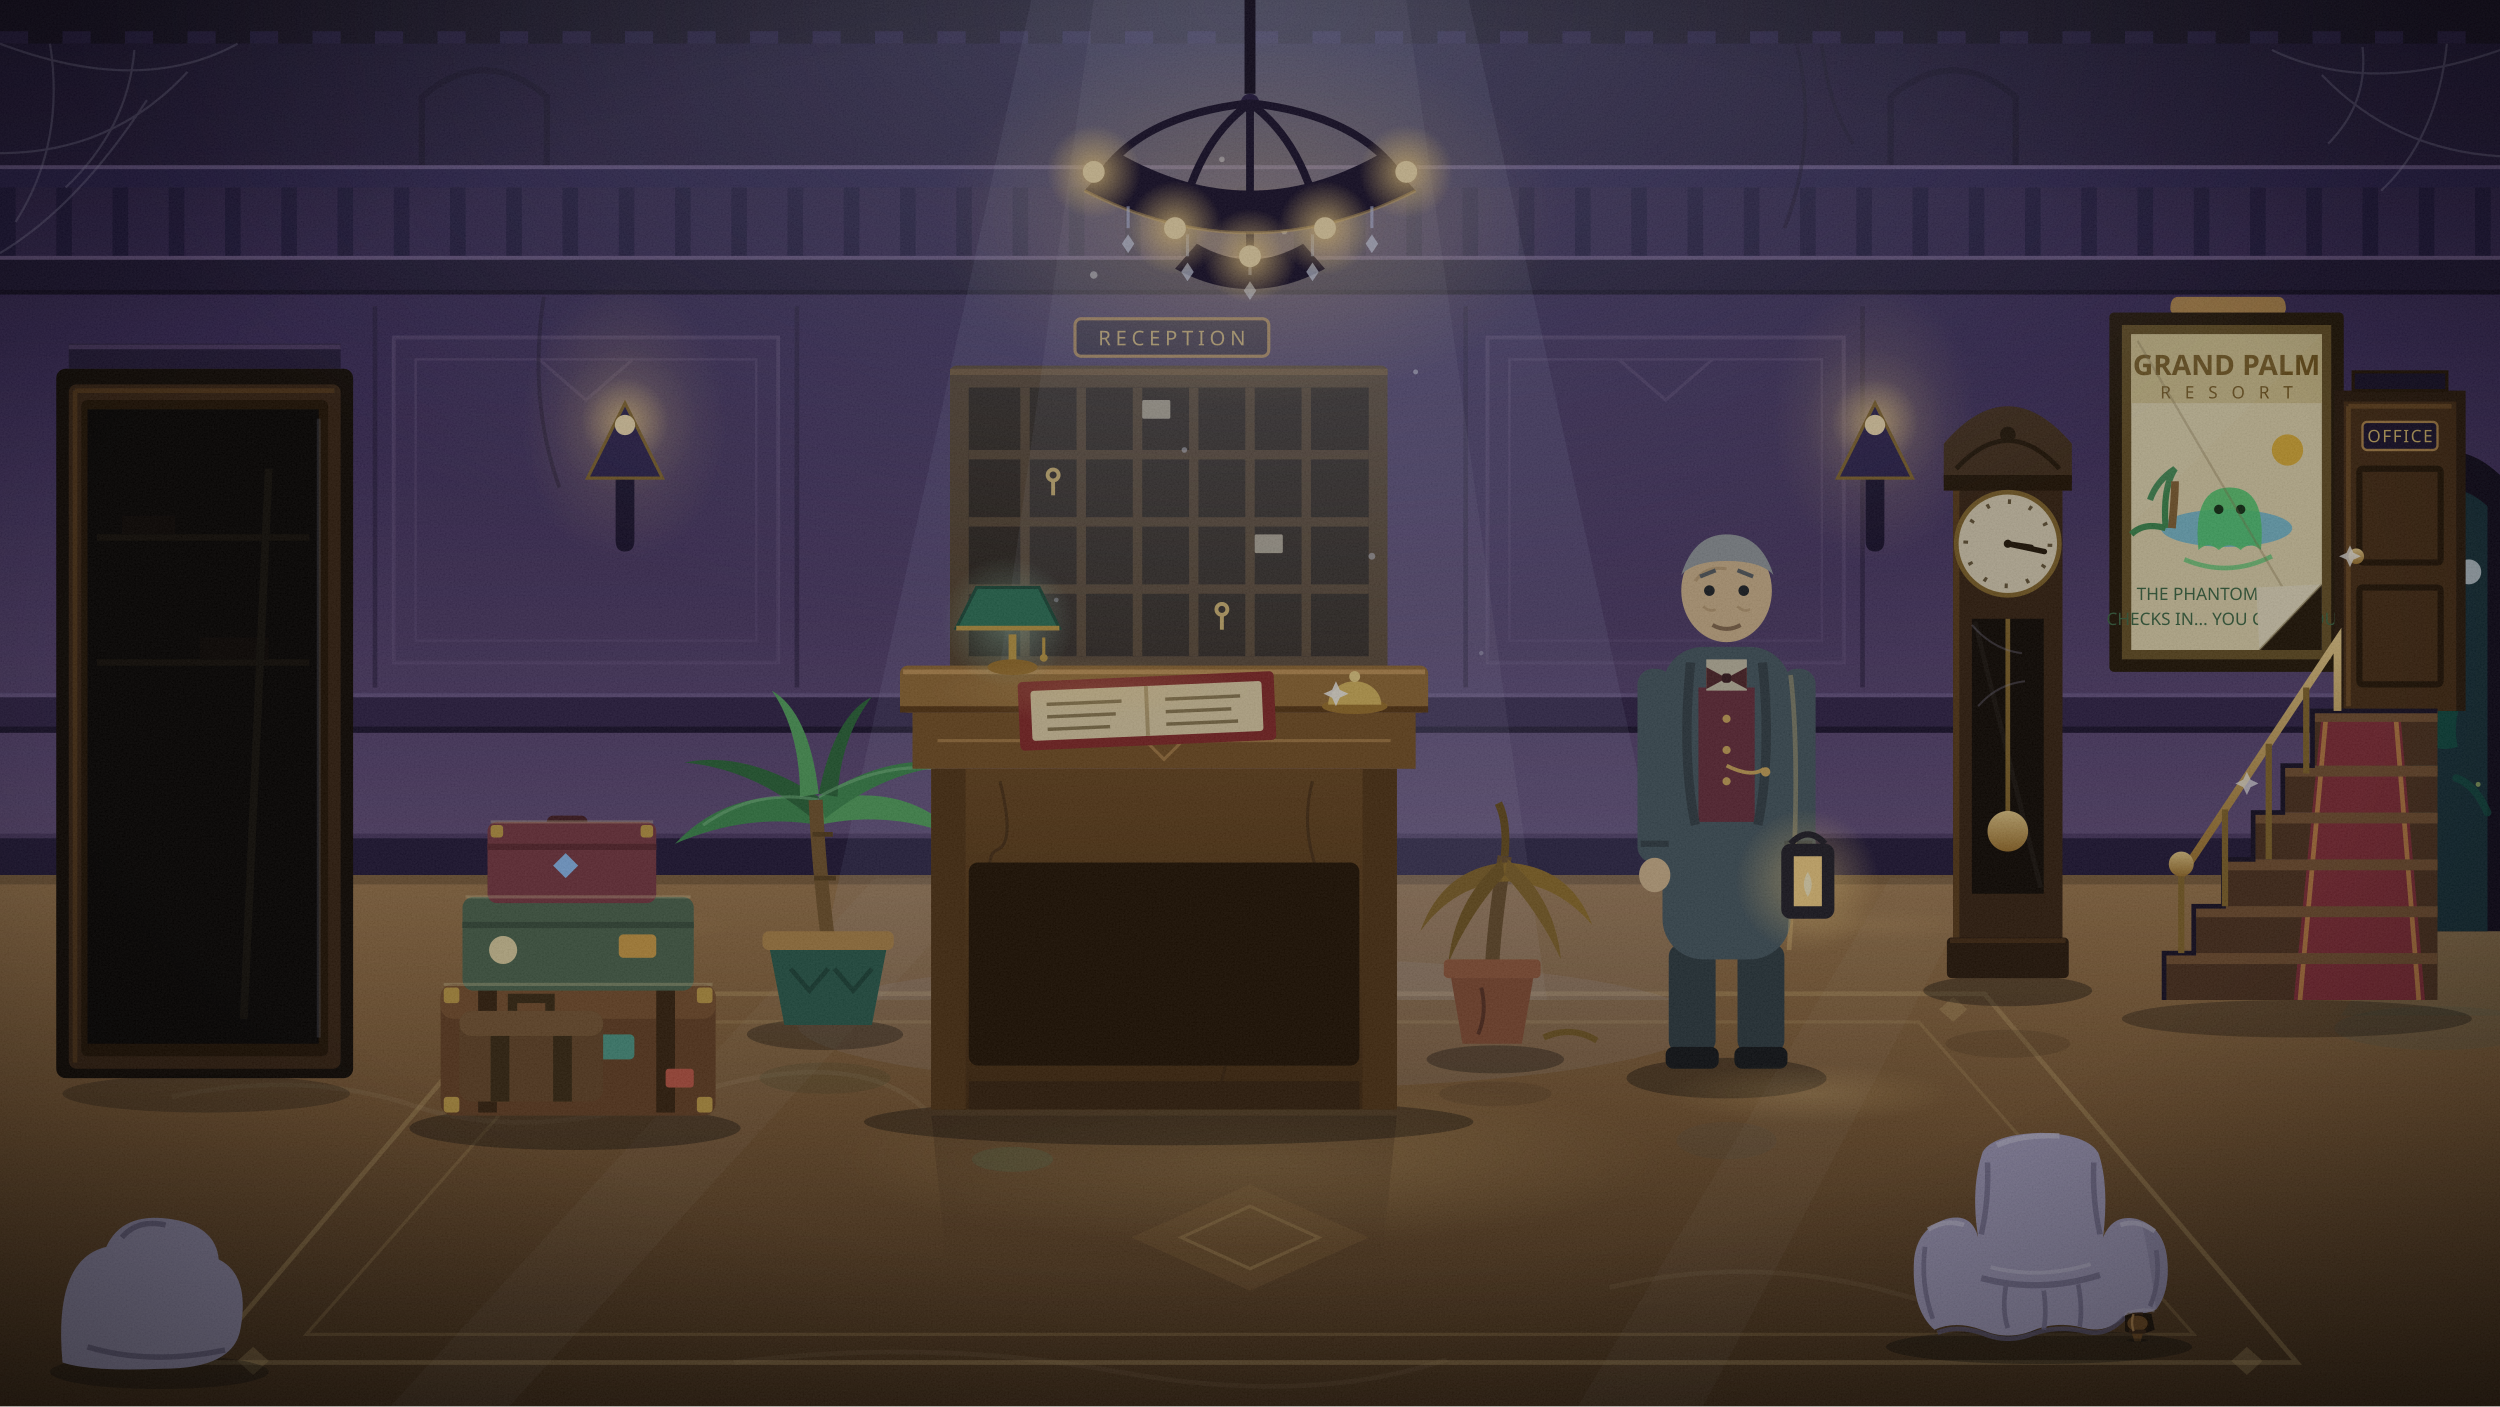
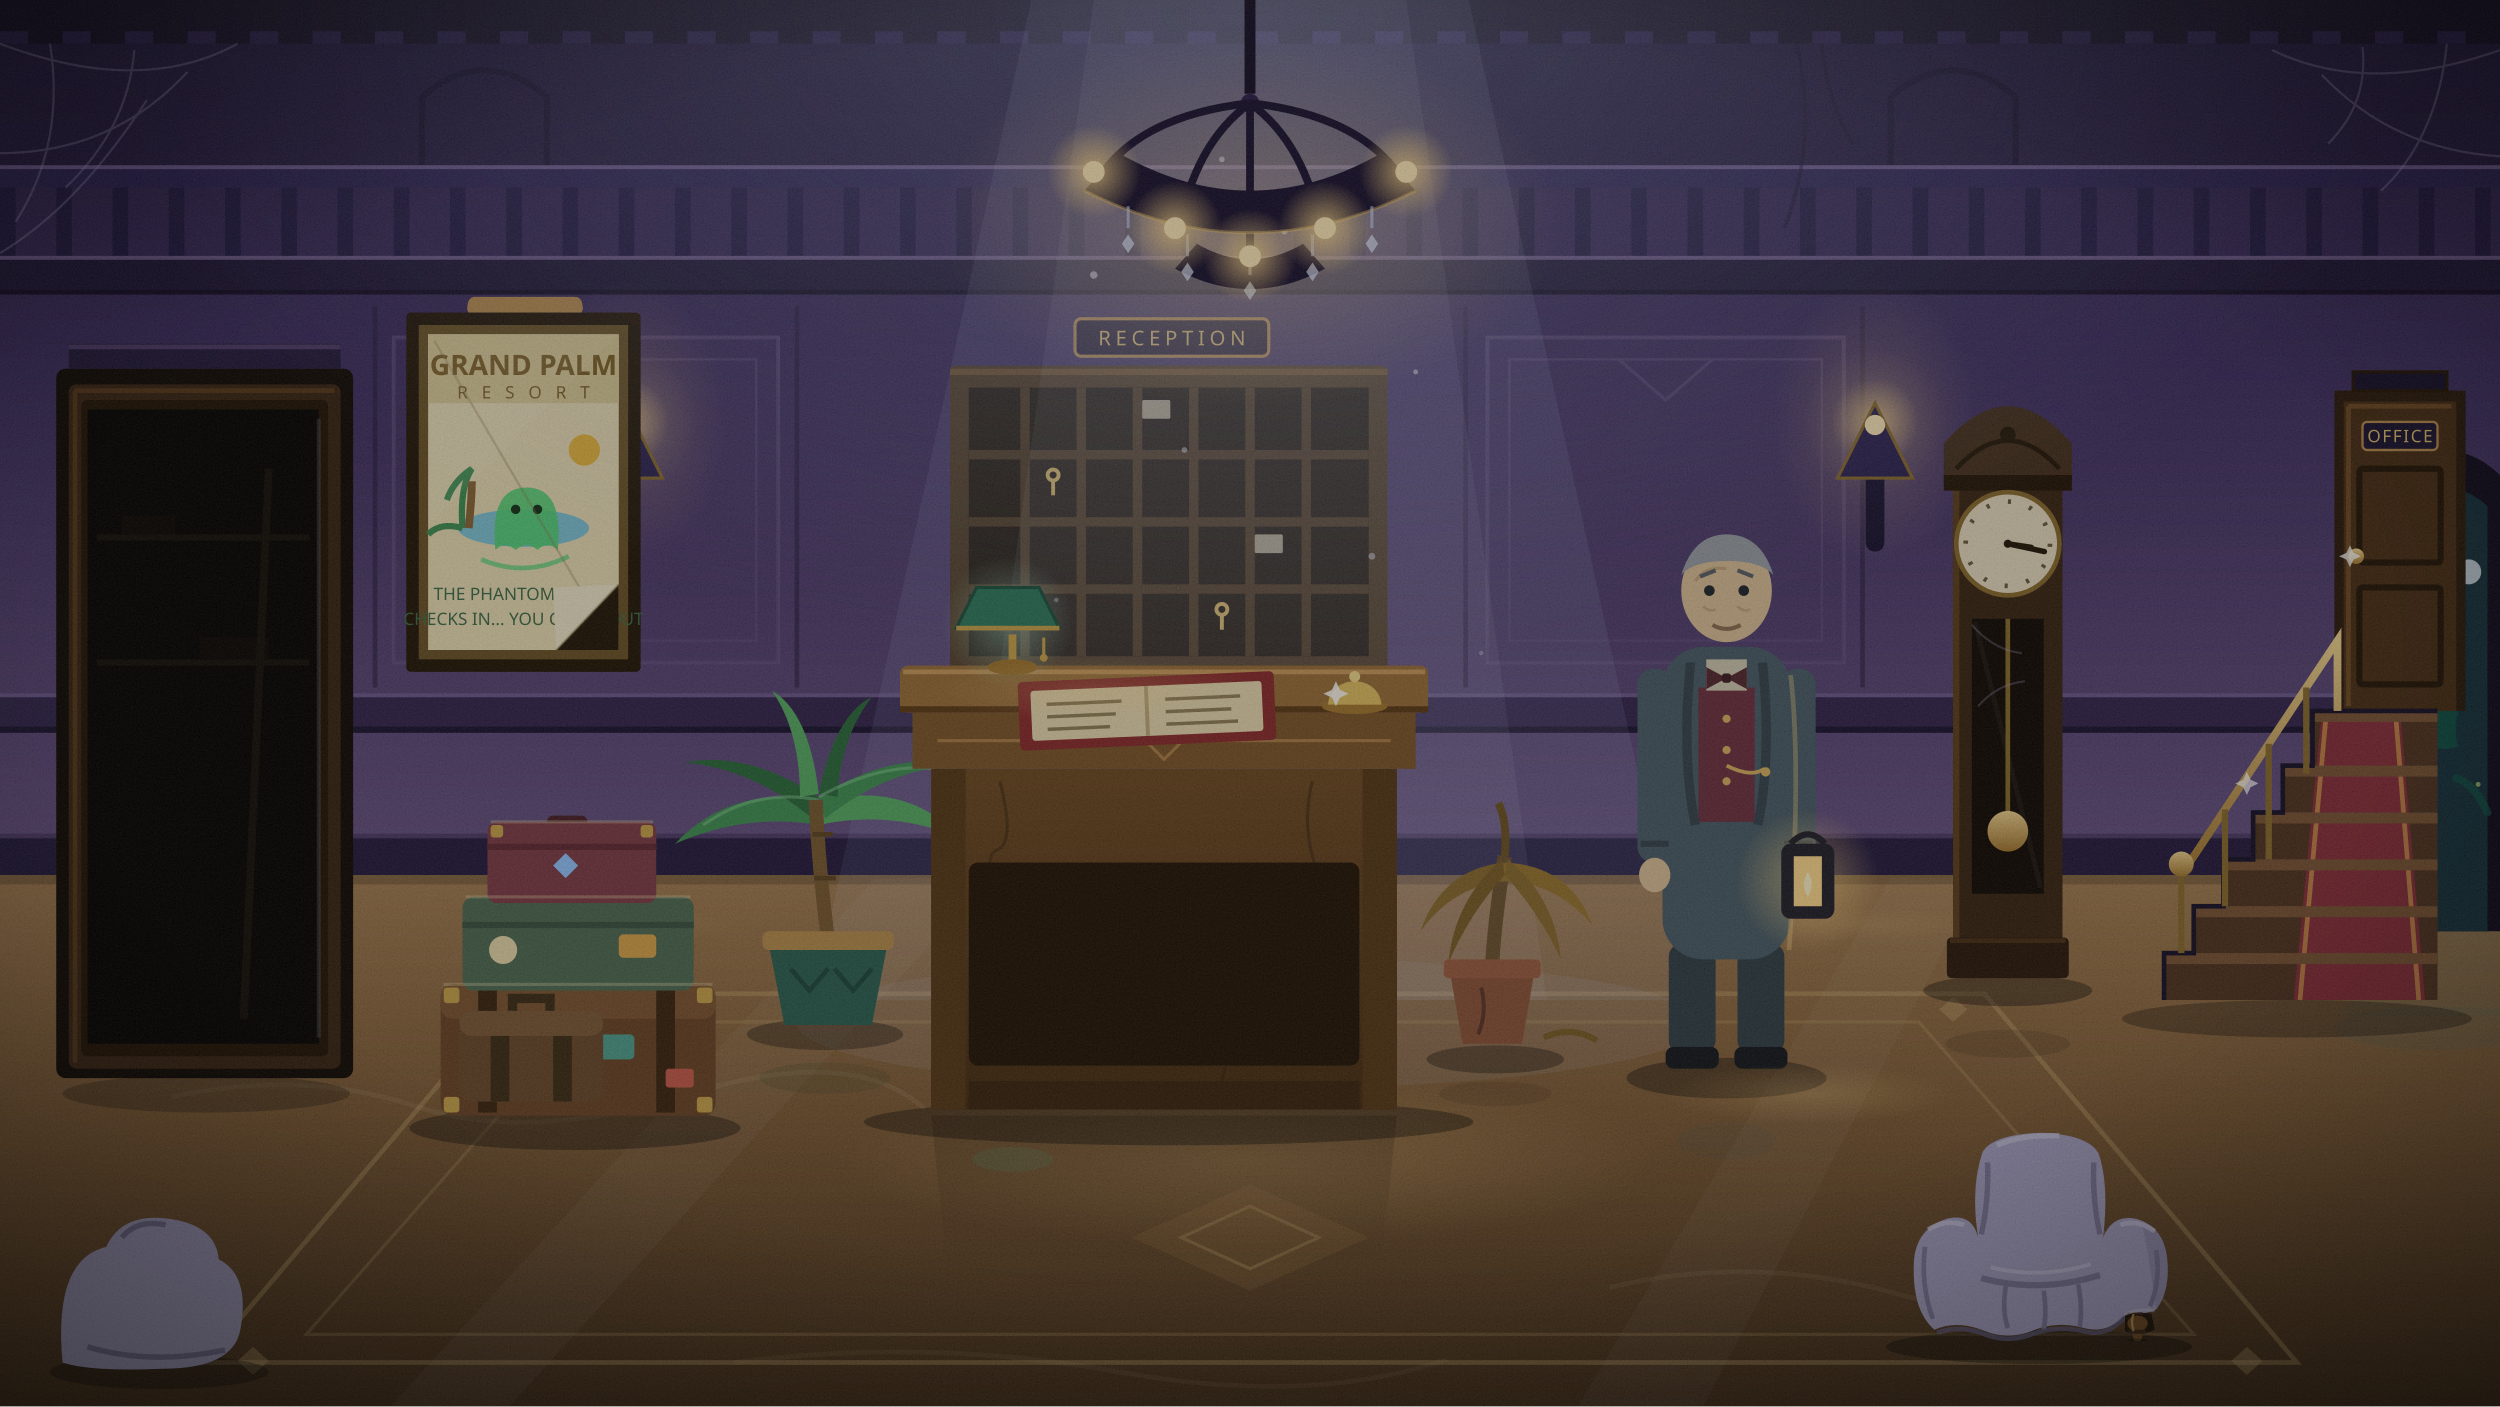
<svg xmlns="http://www.w3.org/2000/svg" width="1600" height="900" viewBox="0 0 1600 900">
  <defs>
    <linearGradient id="lobby-wall" x1="0" y1="0" x2="0" y2="1">
      <stop offset="0%" stop-color="#261b40" />
      <stop offset="40%" stop-color="#3c2c5e" />
      <stop offset="80%" stop-color="#594575" />
      <stop offset="100%" stop-color="#675281" />
    </linearGradient>
    <linearGradient id="lobby-floor" x1="0" y1="0" x2="0" y2="1">
      <stop offset="0%" stop-color="#a37c50" />
      <stop offset="45%" stop-color="#7c5934" />
      <stop offset="100%" stop-color="#3e2a16" />
    </linearGradient>
    <linearGradient id="lobby-wood" x1="0" y1="0" x2="0" y2="1">
      <stop offset="0%" stop-color="#6e4a22" />
      <stop offset="100%" stop-color="#472c11" />
    </linearGradient>
    <linearGradient id="lobby-refl" x1="0" y1="0" x2="0" y2="1">
      <stop offset="0%" stop-color="#3a2413" stop-opacity="0.30" />
      <stop offset="100%" stop-color="#3a2413" stop-opacity="0" />
    </linearGradient>
    <linearGradient id="lobby-brass" x1="0" y1="0" x2="0" y2="1">
      <stop offset="0%" stop-color="#eed08c" />
      <stop offset="100%" stop-color="#a3762e" />
    </linearGradient>
    <radialGradient id="lobby-beam" cx="50%" cy="0%" r="85%">
      <stop offset="0%" stop-color="#cdd7ff" stop-opacity="0.30" />
      <stop offset="55%" stop-color="#cdd7ff" stop-opacity="0" />
    </radialGradient>
    <radialGradient id="lobby-lamp" cx="50%" cy="50%" r="50%">
      <stop offset="0%" stop-color="#ffd98a" stop-opacity="0.85" />
      <stop offset="100%" stop-color="#ffd98a" stop-opacity="0" />
    </radialGradient>
    <radialGradient id="lobby-green" cx="50%" cy="50%" r="50%">
      <stop offset="0%" stop-color="#b8ecd2" stop-opacity="0.55" />
      <stop offset="100%" stop-color="#b8ecd2" stop-opacity="0" />
    </radialGradient>
    <radialGradient id="lobby-vign" cx="50%" cy="46%" r="75%">
      <stop offset="60%" stop-color="#000" stop-opacity="0" />
      <stop offset="100%" stop-color="#000" stop-opacity="0.40" />
    </radialGradient>
    <filter id="lobby-grain">
      <feTurbulence type="fractalNoise" baseFrequency="0.9" numOctaves="2" stitchTiles="stitch" />
      <feColorMatrix type="saturate" values="0" />
      <feComponentTransfer>
        <feFuncA type="linear" slope="0.05" />
      </feComponentTransfer>
      <feComposite operator="over" in2="SourceGraphic" />
    </filter>
  </defs>
  <rect width="1600" height="560" fill="url(#lobby-wall)" />
  <rect y="560" width="1600" height="340" fill="url(#lobby-floor)" />
  <rect y="554" width="1600" height="12" fill="#000" opacity="0.20" />
  <g fill="none">
    <path d="M110 702 q84 -18 156 6 t176 -8 t150 10" stroke="#ead9b8" stroke-width="3" opacity="0.09" />
    <path d="M1030 824 q92 -22 184 4 t164 -12" stroke="#ead9b8" stroke-width="3" opacity="0.08" />
    <path d="M470 872 q124 -16 246 6 t210 -8" stroke="#ead9b8" stroke-width="3" opacity="0.07" />
  </g>
  <path d="M250 900 L560 562 L634 562 L326 900 Z" fill="#fff" opacity="0.045" />
  <path d="M1010 900 L1210 562 L1268 562 L1090 900 Z" fill="#fff" opacity="0.04" />
  <g fill="none" stroke="#d8b878">
    <path d="M330 636 H1270 L1470 872 H130 Z" stroke-width="3" opacity="0.33" />
    <path d="M372 654 H1228 L1404 854 H196 Z" stroke-width="2" opacity="0.22" />
  </g>
  <g fill="#d8b878" opacity="0.30">
    <path d="M350 638 l9 8 -9 8 -9 -8 z" />
    <path d="M1250 638 l9 8 -9 8 -9 -8 z" />
    <path d="M1438 862 l10 9 -10 9 -10 -9 z" />
    <path d="M162 862 l10 9 -10 9 -10 -9 z" />
  </g>
  <path d="M800 758 L876 792 L800 826 L724 792 Z" fill="#b98c4e" opacity="0.16" />
  <path d="M800 772 L844 792 L800 812 L756 792 Z" fill="none" stroke="#d8b878" stroke-width="2" opacity="0.28" />
  <rect width="1600" height="28" fill="#171026" />
  <path d="M0 24 H1600" stroke="#2a1f4a" stroke-width="8" stroke-dasharray="18 22" />
  <rect y="28" width="1600" height="78" fill="#1d1434" opacity="0.55" />
  <path d="M270 106 v-44 q40 -34 80 0 v44 M1210 106 v-44 q40 -34 80 0 v44" stroke="#140d26" stroke-width="4" fill="none" opacity="0.55" />
  <rect y="106" width="1600" height="14" fill="#2c2152" />
  <path d="M0 107 H1600" stroke="#7a659a" stroke-width="2.5" opacity="0.8" />
  <path d="M0 142 H1600" stroke="#221942" stroke-width="44" stroke-dasharray="10 26" />
  <rect y="164" width="1600" height="24" fill="#1f1636" />
  <path d="M0 165 H1600" stroke="#6b5787" stroke-width="2.5" />
  <path d="M0 187 H1600" stroke="#140d26" stroke-width="3" />
  <g fill="none" stroke="#6b5787" opacity="0.55">
    <rect x="252" y="216" width="246" height="208" stroke-width="2.5" />
    <rect x="266" y="230" width="218" height="180" stroke-width="1.5" />
    <rect x="952" y="216" width="228" height="208" stroke-width="2.5" />
    <rect x="966" y="230" width="200" height="180" stroke-width="1.5" />
    <path d="M345 230 l30 26 30 -26 M1036 230 l30 26 30 -26" stroke-width="2" />
  </g>
  <rect x="252" y="216" width="246" height="208" fill="#4a3866" opacity="0.22" />
  <rect x="952" y="216" width="228" height="208" fill="#4a3866" opacity="0.22" />
  <g stroke="#221838" stroke-width="3" opacity="0.5">
    <path d="M240 196 V440 M510 196 V440 M938 196 V440 M1192 196 V440" />
  </g>
  <rect y="444" width="1600" height="24" fill="#33254e" />
  <path d="M0 445 H1600" stroke="#7a659a" stroke-width="2.5" opacity="0.8" />
  <path d="M0 467 H1600" stroke="#1c1330" stroke-width="4" />
  <rect y="534" width="1600" height="26" fill="#241a3e" />
  <path d="M0 535 H1600" stroke="#4e3b68" stroke-width="3" />
  <path d="M1150 28 q14 62 -8 118 M1166 28 q4 40 20 64" stroke="#171026" stroke-width="2.5" fill="none" opacity="0.45" />
  <path d="M348 190 q-10 66 10 122" stroke="#171026" stroke-width="2.5" fill="none" opacity="0.4" />
  <rect x="608" y="234" width="280" height="196" rx="4" fill="#4a3419" />
  <path d="M608 238 H888" stroke="#6e4e26" stroke-width="4" />
  <rect x="620" y="248" width="256" height="172" fill="#1c1206" />
  <g stroke="#4a3419" stroke-width="6">
    <path d="M620 291 H876 M620 334 H876 M620 377 H876" />
    <path d="M656 248 V420 M692 248 V420 M728 248 V420 M764 248 V420 M800 248 V420 M836 248 V420" />
  </g>
  <g fill="#eadfbe" opacity="0.75">
    <rect x="731" y="256" width="18" height="12" rx="1" />
    <rect x="803" y="342" width="18" height="12" rx="1" />
  </g>
  <g stroke="#e0bd60" stroke-width="2.5" fill="none">
    <circle cx="674" cy="304" r="3.5" />
    <path d="M674 308 v9" />
    <circle cx="782" cy="390" r="3.5" />
    <path d="M782 394 v9" />
  </g>
  <rect x="688" y="204" width="124" height="24" rx="4" fill="#1c1330" stroke="#b98c4e" stroke-width="2" />
  <text x="750" y="221" font-family="Trebuchet MS" font-size="13" fill="#e0c070" text-anchor="middle" letter-spacing="3">RECEPTION</text>
  <g id="lobby-sconce">
    <ellipse cx="400" cy="270" rx="66" ry="90" fill="url(#lobby-lamp)" opacity="0.28" />
    <circle cx="400" cy="270" r="46" fill="url(#lobby-lamp)" opacity="0.22" />
    <circle cx="400" cy="270" r="28" fill="url(#lobby-lamp)" opacity="0.75" />
    <path d="M394 306 h12 v40 q0 7 -6 7 t-6 -7 z" fill="#1a1130" />
    <path d="M376 306 L400 258 L424 306 Z" fill="#2c2050" stroke="#8a6a2c" stroke-width="2" />
    <circle cx="400" cy="272" r="6.5" fill="#ffe9b8" />
  </g>
  <use href="#lobby-sconce" x="800" />
  <ellipse cx="400" cy="592" rx="70" ry="11" fill="url(#lobby-lamp)" opacity="0.14" />
  <ellipse cx="1200" cy="592" rx="70" ry="11" fill="url(#lobby-lamp)" opacity="0.14" />
-   <path d="M1394 190 h64 q5 0 5 8 l-3 8 h-68 l-3 -8 q0 -8 5 -8 z" fill="#b98c4e" />
-   <ellipse cx="1426" cy="236" rx="66" ry="38" fill="url(#lobby-lamp)" opacity="0.28" />
-   <rect x="1350" y="200" width="150" height="230" rx="3" fill="#241708" />
-   <rect x="1358" y="208" width="134" height="214" fill="#6b5426" />
-   <rect x="1364" y="214" width="122" height="202" fill="#ecdfb6" />
-   <rect x="1364" y="214" width="122" height="44" fill="#dcca92" />
-   <text x="1425" y="240" font-family="Trebuchet MS" font-size="18" font-weight="bold" fill="#7a5b1e" text-anchor="middle">GRAND PALM</text>
-   <text x="1425" y="255" font-family="Trebuchet MS" font-size="11" fill="#7a5b1e" text-anchor="middle" letter-spacing="3">R E S O R T</text>
-   <circle cx="1464" cy="288" r="10" fill="#e8b73a" />
-   <ellipse cx="1425" cy="338" rx="42" ry="12" fill="#7fc4d8" />
-   <path d="M1386 338 q-2 -26 6 -38 q-12 8 -16 20 m10 18 q-14 -4 -22 4" stroke="#3f8f52" stroke-width="4" fill="none" />
-   <path d="M1390 338 q2 -20 2 -30" stroke="#8a6636" stroke-width="5" fill="none" />
-   <path d="M1407 352 q-4 -40 20 -40 q24 0 20 40 q-7 -6 -13 0 q-7 -6 -14 0 q-7 -6 -13 0 z" fill="#52d273" opacity="0.88" />
-   <circle cx="1420" cy="326" r="3" fill="#143318" />
-   <circle cx="1434" cy="326" r="3" fill="#143318" />
-   <path d="M1398 358 q28 12 56 -2" stroke="#52d273" stroke-width="3" fill="none" opacity="0.7" />
-   <text x="1425" y="384" font-family="Trebuchet MS" font-size="11" fill="#3f6b46" text-anchor="middle">THE PHANTOM GUEST</text>
-   <text x="1425" y="400" font-family="Trebuchet MS" font-size="11" fill="#3f6b46" text-anchor="middle">CHECKS IN... YOU CHECK OUT</text>
-   <path d="M1368 218 l114 194" stroke="#8d7c50" stroke-width="1.5" opacity="0.35" />
-   <path d="M1364 214 L1486 214 L1364 336 Z" fill="#fff" opacity="0.06" />
-   <path d="M1486 416 L1486 374 L1446 416 Z" fill="#241708" />
-   <path d="M1446 416 L1486 374 L1444 376 Z" fill="#f2e8ca" />
-   <path d="M1446 416 L1486 374" stroke="#8d7c50" stroke-width="1.5" opacity="0.5" />
+   <g transform="translate(-1090 0)">
+     <path d="M1394 190 h64 q5 0 5 8 l-3 8 h-68 l-3 -8 q0 -8 5 -8 z" fill="#b98c4e" />
+     <ellipse cx="1426" cy="236" rx="66" ry="38" fill="url(#lobby-lamp)" opacity="0.28" />
+     <rect x="1350" y="200" width="150" height="230" rx="3" fill="#241708" />
+     <rect x="1358" y="208" width="134" height="214" fill="#6b5426" />
+     <rect x="1364" y="214" width="122" height="202" fill="#ecdfb6" />
+     <rect x="1364" y="214" width="122" height="44" fill="#dcca92" />
+     <text x="1425" y="240" font-family="Trebuchet MS" font-size="18" font-weight="bold" fill="#7a5b1e" text-anchor="middle">GRAND PALM</text>
+     <text x="1425" y="255" font-family="Trebuchet MS" font-size="11" fill="#7a5b1e" text-anchor="middle" letter-spacing="3">R E S O R T</text>
+     <circle cx="1464" cy="288" r="10" fill="#e8b73a" />
+     <ellipse cx="1425" cy="338" rx="42" ry="12" fill="#7fc4d8" />
+     <path d="M1386 338 q-2 -26 6 -38 q-12 8 -16 20 m10 18 q-14 -4 -22 4" stroke="#3f8f52" stroke-width="4" fill="none" />
+     <path d="M1390 338 q2 -20 2 -30" stroke="#8a6636" stroke-width="5" fill="none" />
+     <path d="M1407 352 q-4 -40 20 -40 q24 0 20 40 q-7 -6 -13 0 q-7 -6 -14 0 q-7 -6 -13 0 z" fill="#52d273" opacity="0.88" />
+     <circle cx="1420" cy="326" r="3" fill="#143318" />
+     <circle cx="1434" cy="326" r="3" fill="#143318" />
+     <path d="M1398 358 q28 12 56 -2" stroke="#52d273" stroke-width="3" fill="none" opacity="0.7" />
+     <text x="1425" y="384" font-family="Trebuchet MS" font-size="11" fill="#3f6b46" text-anchor="middle">THE PHANTOM GUEST</text>
+     <text x="1425" y="400" font-family="Trebuchet MS" font-size="11" fill="#3f6b46" text-anchor="middle">CHECKS IN... YOU CHECK OUT</text>
+     <path d="M1368 218 l114 194" stroke="#8d7c50" stroke-width="1.5" opacity="0.35" />
+     <path d="M1364 214 L1486 214 L1364 336 Z" fill="#fff" opacity="0.06" />
+     <path d="M1486 416 L1486 374 L1446 416 Z" fill="#241708" />
+     <path d="M1446 416 L1486 374 L1444 376 Z" fill="#f2e8ca" />
+     <path d="M1446 416 L1486 374" stroke="#8d7c50" stroke-width="1.5" opacity="0.5" />
+   </g>
  <ellipse cx="1285" cy="634" rx="54" ry="10" fill="#000" opacity="0.35" />
  <rect x="1250" y="300" width="70" height="304" fill="#3a2413" />
  <path d="M1252 302 V602" stroke="#5e3d1a" stroke-width="4" />
  <path d="M1244 308 v-24 q41 -48 82 0 v24 z" fill="#46301c" />
  <path d="M1252 300 q33 -36 66 0" stroke="#241505" stroke-width="3" fill="none" />
  <circle cx="1285" cy="278" r="5" fill="#241505" />
  <rect x="1244" y="304" width="82" height="10" fill="#241505" />
  <circle cx="1285" cy="348" r="33" fill="#e8dcc0" stroke="#8a6a2c" stroke-width="3" />
  <circle cx="1285" cy="348" r="27" fill="none" stroke="#6b5a3a" stroke-width="3" stroke-dasharray="2 12.14" />
  <path d="M1285 348 L1300 350.3 M1285 348 L1308.4 353" stroke="#241708" stroke-width="3.5" stroke-linecap="round" />
  <circle cx="1285" cy="348" r="2.6" fill="#241708" />
  <rect x="1262" y="396" width="46" height="176" fill="#120a04" />
  <path d="M1264 398 L1306 568" stroke="#fff" stroke-width="3" opacity="0.05" />
  <path d="M1285 396 V520" stroke="#8a6a2c" stroke-width="3" />
  <circle cx="1285" cy="532" r="13" fill="url(#lobby-brass)" />
  <path d="M1262 400 q14 16 32 18 M1266 452 q12 -14 30 -16" stroke="#a8a4c4" stroke-width="1.3" fill="none" opacity="0.3" />
  <rect x="1246" y="600" width="78" height="26" rx="3" fill="#2c1a0c" />
  <path d="M1248 602 H1322" stroke="#4a2e14" stroke-width="3" />
  <rect x="44" y="220" width="174" height="16" fill="#241a3c" />
  <path d="M44 222 H218" stroke="#4e3b68" stroke-width="3" />
  <rect x="36" y="236" width="190" height="454" rx="6" fill="#120a04" />
  <rect x="44" y="246" width="174" height="438" rx="5" fill="#3a2413" />
  <path d="M48 250 h166 M48 250 v430" stroke="#5e3d1a" stroke-width="3" fill="none" opacity="0.8" />
  <rect x="52" y="256" width="158" height="420" rx="4" fill="#241505" />
  <rect x="56" y="262" width="148" height="406" fill="#070403" />
  <g stroke="#16100a" stroke-width="4" opacity="0.9">
    <path d="M62 344 H198 M62 424 H198" />
  </g>
  <path d="M78 330 h34 v12 h-34 z M128 408 h44 v14 h-44 z" fill="#0d0805" />
  <path d="M172 300 L156 652" stroke="#14100a" stroke-width="5" />
  <path d="M204 268 V664" stroke="#cdd7ff" stroke-width="2.5" opacity="0.16" />
  <ellipse cx="132" cy="700" rx="92" ry="12" fill="#000" opacity="0.25" />
  <path d="M1536 596 V304 q32 -30 64 0 V596 Z" fill="#100a1e" />
  <path d="M1544 596 V324 q24 -22 48 0 V596 Z" fill="#16323c" />
  <circle cx="1580" cy="366" r="8" fill="#e8f2fa" opacity="0.8" />
  <path d="M1550 474 q10 -28 28 -32 q-9 19 -5 36 q-13 4 -23 -4 Z" fill="#0d5246" opacity="0.85" />
  <path d="M1592 520 q-8 -18 -20 -22" stroke="#0d5246" stroke-width="5" fill="none" opacity="0.7" stroke-linecap="round" />
  <circle cx="1558" cy="436" r="2" fill="#d9f27e" opacity="0.8" />
  <circle cx="1586" cy="502" r="1.6" fill="#d9f27e" opacity="0.6" />
  <path d="M1536 596 V304" stroke="#2c2148" stroke-width="5" />
  <path d="M1540 590 V320" stroke="#3a6a70" stroke-width="2" opacity="0.5" />
  <path d="M1536 596 L1600 596 L1600 650 L1498 650 Z" fill="#2a6a6e" opacity="0.10" />
  <ellipse cx="1560" cy="658" rx="66" ry="14" fill="#2a6a6e" opacity="0.12" />
  <g>
    <rect x="1385" y="610" width="175" height="30" fill="#503420" />
    <rect x="1404" y="580" width="156" height="30" fill="#503420" />
    <rect x="1423" y="550" width="137" height="30" fill="#503420" />
    <rect x="1442" y="520" width="118" height="30" fill="#503420" />
    <rect x="1461" y="490" width="99" height="30" fill="#503420" />
    <rect x="1480" y="455" width="80" height="35" fill="#503420" />
  </g>
  <rect x="1494" y="250" width="84" height="205" fill="#2c1a0c" />
  <rect x="1500" y="257" width="72" height="198" fill="#4a2e14" />
  <path d="M1503 260 h66 M1503 260 v192" stroke="#6e4a22" stroke-width="3" fill="none" />
  <rect x="1510" y="300" width="52" height="60" rx="2" fill="none" stroke="#241505" stroke-width="4" />
  <rect x="1510" y="376" width="52" height="62" rx="2" fill="none" stroke="#241505" stroke-width="4" />
  <rect x="1506" y="238" width="60" height="12" fill="#17102a" stroke="#241505" stroke-width="2" />
  <rect x="1512" y="270" width="48" height="18" rx="3" fill="#1c1330" stroke="#b98c4e" stroke-width="1.5" />
  <text x="1536" y="283" font-family="Trebuchet MS" font-size="11" fill="#e0c070" text-anchor="middle" letter-spacing="1">OFFICE</text>
  <circle cx="1508" cy="356" r="5" fill="url(#lobby-brass)" />
  <path d="M1504 349 l2.2 4.8 4.8 2.2 -4.8 2.2 -2.2 4.8 -2.2 -4.8 -4.8 -2.2 4.8 -2.2 z" fill="#fff" opacity="0.75" />
  <path d="M1468 640 L1486 455 L1536 455 L1552 640 Z" fill="#8c2d3a" opacity="0.95" />
  <path d="M1472 640 L1489 455 M1548 640 L1533 455" stroke="#d8a44a" stroke-width="3" opacity="0.7" />
  <g fill="#7a5434">
    <rect x="1385" y="610" width="175" height="7" />
    <rect x="1404" y="580" width="156" height="7" />
    <rect x="1423" y="550" width="137" height="7" />
    <rect x="1442" y="520" width="118" height="7" />
    <rect x="1461" y="490" width="99" height="7" />
    <rect x="1480" y="455" width="80" height="7" />
  </g>
  <path d="M1385 640 V610 H1404 V580 H1423 V550 H1442 V520 H1461 V490 H1480 V455 H1560" stroke="#171026" stroke-width="3" fill="none" />
  <path d="M1396 560 L1496 410 L1496 455" stroke="url(#lobby-brass)" stroke-width="5" fill="none" />
  <path d="M1396 560 V610 M1424 518 V580 M1452 476 V550 M1476 440 V495" stroke="#8a6a2c" stroke-width="4" />
  <circle cx="1396" cy="553" r="8" fill="url(#lobby-brass)" />
  <path d="M1438 494 l2.4 5 5 2.4 -5 2.4 -2.4 5 -2.4 -5 -5 -2.4 5 -2.4 z" fill="#fff" opacity="0.7" />
  <ellipse cx="1470" cy="652" rx="112" ry="12" fill="#000" opacity="0.30" />
  <path d="M660 0 L520 640 L1080 640 L940 0 Z" fill="#cdd7ff" opacity="0.10" />
  <path d="M700 0 L610 640 L990 640 L900 0 Z" fill="#e3e9ff" opacity="0.08" />
  <rect width="1600" height="900" fill="url(#lobby-beam)" />
  <g fill="#e7ecff">
    <circle cx="700" cy="176" r="2.4" opacity="0.6" />
    <circle cx="758" cy="288" r="1.8" opacity="0.5" />
    <circle cx="822" cy="148" r="2" opacity="0.65" />
    <circle cx="878" cy="356" r="2.2" opacity="0.5" />
    <circle cx="744" cy="466" r="1.7" opacity="0.45" />
    <circle cx="836" cy="516" r="2" opacity="0.5" />
    <circle cx="676" cy="384" r="1.5" opacity="0.4" />
    <circle cx="906" cy="238" r="1.6" opacity="0.55" />
    <circle cx="782" cy="102" r="1.8" opacity="0.6" />
    <circle cx="858" cy="446" r="1.5" opacity="0.4" />
    <circle cx="722" cy="552" r="1.8" opacity="0.4" />
    <circle cx="948" cy="418" r="1.4" opacity="0.35" />
  </g>
  <ellipse cx="800" cy="140" rx="200" ry="120" fill="url(#lobby-lamp)" opacity="0.38" />
  <path d="M800 0 V60" stroke="#171026" stroke-width="7" />
  <circle cx="800" cy="66" r="6" fill="#2a1f4a" />
  <path d="M800 66 q-72 8 -98 50 M800 66 q72 8 98 50 M800 66 q-36 26 -46 84 M800 66 q36 26 46 84 M800 66 v100" stroke="#1c1330" stroke-width="5" fill="none" />
  <path d="M694 122 Q800 176 906 122 L884 98 Q800 146 716 98 Z" fill="#1c1330" />
  <path d="M694 122 Q800 176 906 122" fill="none" stroke="#d8b060" stroke-width="2" opacity="0.5" />
  <path d="M752 172 Q800 198 848 172 L834 156 Q800 176 766 156 Z" fill="#1c1330" />
  <g stroke="#cdd7ff" stroke-width="2" opacity="0.6">
    <path d="M722 132 v14 M760 150 v14 M800 160 v16 M840 150 v14 M878 132 v14" />
  </g>
  <g fill="#e3e9ff" opacity="0.7">
    <path d="M722 150 l4 6 -4 6 -4 -6 z M760 168 l4 6 -4 6 -4 -6 z M800 180 l4 6 -4 6 -4 -6 z M840 168 l4 6 -4 6 -4 -6 z M878 150 l4 6 -4 6 -4 -6 z" />
  </g>
  <g>
    <circle cx="700" cy="110" r="30" fill="url(#lobby-lamp)" />
    <circle cx="752" cy="146" r="30" fill="url(#lobby-lamp)" />
    <circle cx="800" cy="164" r="30" fill="url(#lobby-lamp)" />
    <circle cx="848" cy="146" r="30" fill="url(#lobby-lamp)" />
    <circle cx="900" cy="110" r="30" fill="url(#lobby-lamp)" />
    <circle cx="700" cy="110" r="7" fill="#ffe9b8" />
    <circle cx="752" cy="146" r="7" fill="#ffe9b8" />
    <circle cx="800" cy="164" r="7" fill="#ffe9b8" />
    <circle cx="848" cy="146" r="7" fill="#ffe9b8" />
    <circle cx="900" cy="110" r="7" fill="#ffe9b8" />
  </g>
  <ellipse cx="800" cy="655" rx="290" ry="42" fill="#cdd7ff" opacity="0.10" />
  <ellipse cx="800" cy="742" rx="265" ry="56" fill="url(#lobby-lamp)" opacity="0.30" />
  <path d="M596 714 h298 l-10 96 h-278 z" fill="url(#lobby-refl)" />
  <ellipse cx="648" cy="742" rx="26" ry="8" fill="#3fae8c" opacity="0.14" />
  <ellipse cx="528" cy="690" rx="42" ry="10" fill="#1e3a1e" opacity="0.14" />
  <ellipse cx="957" cy="700" rx="36" ry="8" fill="#2c2013" opacity="0.14" />
  <ellipse cx="1105" cy="730" rx="32" ry="12" fill="#43545e" opacity="0.12" />
  <ellipse cx="1285" cy="668" rx="40" ry="9" fill="#241505" opacity="0.15" />
  <ellipse cx="528" cy="662" rx="50" ry="10" fill="#000" opacity="0.32" />
  <g>
    <path d="M524 512 q-56 -10 -92 28 q46 -20 92 -12 z" fill="#3f8f52" />
    <path d="M524 512 q58 -12 90 24 q-44 -18 -90 -8 z" fill="#57ac64" />
    <path d="M524 510 q-46 -30 -86 -22 q44 4 82 36 z" fill="#2c6b3c" />
    <path d="M524 510 q48 -30 88 -20 q-44 2 -84 34 z" fill="#3f8f52" />
    <path d="M524 508 q-6 -52 -30 -66 q18 26 18 68 z" fill="#57ac64" />
    <path d="M524 508 q10 -50 34 -62 q-20 26 -22 64 z" fill="#2c6b3c" />
    <path d="M524 512 q-40 -8 -74 16 M524 510 q40 -22 74 -18" stroke="#8fd49a" stroke-width="2" fill="none" opacity="0.45" />
  </g>
  <path d="M530 602 q-6 -46 -8 -90" stroke="#7a5a30" stroke-width="9" fill="none" />
  <path d="M521 562 h14 M520 534 h13" stroke="#5e4420" stroke-width="3" />
  <path d="M492 604 h76 l-10 52 h-56 z" fill="#2c6152" />
  <rect x="488" y="596" width="84" height="12" rx="4" fill="#b98c4e" />
  <path d="M506 620 l12 14 12 -14 m4 0 l12 14 12 -14" stroke="#1f4a3e" stroke-width="3" fill="none" />
  <ellipse cx="368" cy="722" rx="106" ry="14" fill="#000" opacity="0.35" />
  <rect x="282" y="630" width="176" height="84" rx="8" fill="#6b4426" />
  <rect x="282" y="630" width="176" height="22" rx="8" fill="#7e5430" />
  <rect x="306" y="632" width="12" height="80" fill="#3a2410" />
  <rect x="420" y="632" width="12" height="80" fill="#3a2410" />
  <g fill="#c9a24a">
    <rect x="284" y="632" width="10" height="10" rx="2" />
    <rect x="446" y="632" width="10" height="10" rx="2" />
    <rect x="284" y="702" width="10" height="10" rx="2" />
    <rect x="446" y="702" width="10" height="10" rx="2" />
  </g>
  <circle cx="352" cy="678" r="11" fill="#e8d9a8" />
  <path d="M343 678 h18" stroke="#c65a48" stroke-width="4" />
  <rect x="380" y="662" width="26" height="16" rx="3" fill="#4f9f8b" />
  <rect x="426" y="684" width="18" height="12" rx="2" fill="#c65a48" />
  <rect x="352" y="564" width="28" height="12" rx="4" fill="#2c3a2e" />
  <rect x="296" y="574" width="148" height="60" rx="7" fill="#4f6a52" />
  <path d="M296 592 h148" stroke="#3c5240" stroke-width="4" />
  <circle cx="322" cy="608" r="9" fill="#e8d9a8" />
  <rect x="396" y="598" width="24" height="15" rx="3" fill="#d8a44a" />
  <rect x="350" y="522" width="26" height="9" rx="4" fill="#4a2028" />
  <rect x="312" y="526" width="108" height="52" rx="6" fill="#7e3b46" />
  <path d="M312 542 h108" stroke="#622b34" stroke-width="4" />
  <g fill="#c9a24a">
    <rect x="314" y="528" width="8" height="8" rx="2" />
    <rect x="410" y="528" width="8" height="8" rx="2" />
  </g>
  <path d="M362 546 l8 8 -8 8 -8 -8 z" fill="#93c5fd" />
  <path d="M284 630 h172 M298 574 h144 M314 526 h104" stroke="#e8d9a8" stroke-width="2" opacity="0.35" fill="none" />
  <path d="M328 647 v-8 h24 v8" stroke="#3d2c14" stroke-width="6" fill="none" />
  <rect x="294" y="647" width="92" height="58" rx="8" fill="#6b4a2a" />
  <rect x="294" y="647" width="92" height="16" rx="8" fill="#7c5a36" />
  <rect x="314" y="663" width="12" height="42" fill="#3d2c14" />
  <rect x="354" y="663" width="12" height="42" fill="#3d2c14" />
  <ellipse cx="748" cy="718" rx="195" ry="15" fill="#000" opacity="0.35" />
  <rect x="596" y="492" width="298" height="218" fill="url(#lobby-wood)" />
  <rect x="596" y="492" width="22" height="218" fill="#573818" />
  <rect x="872" y="492" width="22" height="218" fill="#573818" />
  <g stroke="#3a2410" stroke-width="2" fill="none" opacity="0.55">
    <path d="M640 500 q10 40 -2 44 q-10 4 2 40 M780 640 q12 30 -2 62 M840 500 q-8 30 4 60" />
  </g>
  <rect x="620" y="552" width="250" height="130" rx="6" fill="#241505" />
  <rect x="620" y="692" width="250" height="18" fill="#3a2410" />
  <rect x="584" y="456" width="322" height="36" fill="#7c5527" />
  <path d="M600 474 H890" stroke="#c9995a" stroke-width="2" opacity="0.6" />
  <path d="M745 462 l12 12 -12 12 -12 -12 z" fill="none" stroke="#c9995a" stroke-width="2" opacity="0.6" />
  <rect x="576" y="426" width="338" height="30" rx="5" fill="#9a6f38" />
  <path d="M578 430 H912" stroke="#c9995a" stroke-width="3" />
  <path d="M576 454 H914" stroke="#5e3a16" stroke-width="4" />
  <g transform="rotate(-2.5 734 454)">
    <rect x="652" y="433" width="164" height="44" rx="3" fill="#8c2b2b" />
    <rect x="660" y="439" width="148" height="32" rx="2" fill="#ead9b0" />
    <path d="M734 439 v32" stroke="#bfa878" stroke-width="2.5" />
    <path d="M670 448 h48 M670 456 h44 M670 464 h40 M746 448 h48 M746 456 h42 M746 464 h46" stroke="#8f7c54" stroke-width="2.2" />
  </g>
  <ellipse cx="867" cy="452" rx="21" ry="5" fill="#a3762e" />
  <path d="M850 451 a17 15 0 0 1 34 0 z" fill="#e0bd60" />
  <circle cx="867" cy="433" r="3.5" fill="#f4d98c" />
  <path d="M855 436 l2.5 5.5 5.5 2.5 -5.5 2.5 -2.5 5.5 -2.5 -5.5 -5.5 -2.5 5.5 -2.5 z" fill="#fff" opacity="0.85" />
  <circle cx="645" cy="398" r="42" fill="url(#lobby-green)" opacity="0.85" />
  <path d="M648 426 v-20" stroke="#c9a24a" stroke-width="5" />
  <ellipse cx="648" cy="427" rx="16" ry="5" fill="#a3762e" />
  <path d="M612 402 h66 l-13 -26 h-40 z" fill="#2f7a5e" stroke="#1f5240" stroke-width="2" />
  <path d="M612 402 h66" stroke="#c9a24a" stroke-width="3" />
  <path d="M668 408 v11" stroke="#c9a24a" stroke-width="2" />
  <circle cx="668" cy="421" r="2.5" fill="#c9a24a" />
  <ellipse cx="700" cy="442" rx="105" ry="20" fill="url(#lobby-lamp)" opacity="0.25" />
  <ellipse cx="957" cy="678" rx="44" ry="9" fill="#000" opacity="0.32" />
  <path d="M955 616 q2 -30 8 -68" stroke="#6e5230" stroke-width="9" fill="none" />
  <g>
    <path d="M963 552 q-40 4 -54 44 q22 -30 56 -32 z" fill="#8a6a2e" />
    <path d="M963 552 q42 2 56 40 q-24 -28 -58 -28 z" fill="#97742e" />
    <path d="M961 550 q-30 26 -34 66 q14 -32 36 -56 z" fill="#7a5c26" />
    <path d="M965 550 q30 24 34 64 q-14 -30 -36 -54 z" fill="#8a6a2e" />
    <path d="M963 548 q2 -22 -4 -34" stroke="#6e5220" stroke-width="5" fill="none" />
  </g>
  <path d="M928 622 h54 l-8 46 h-38 z" fill="#8c5238" />
  <rect x="924" y="614" width="62" height="12" rx="3" fill="#9c5e40" />
  <path d="M948 632 q4 16 -2 30" stroke="#5e3424" stroke-width="2.5" fill="none" />
  <path d="M988 664 q18 -8 34 2" stroke="#7a5c26" stroke-width="4" fill="none" />
  <g>
    <ellipse cx="1105" cy="690" rx="64" ry="13" fill="#000" opacity="0.35" />
    <rect x="1068" y="604" width="30" height="70" rx="8" fill="#313f47" />
    <rect x="1112" y="604" width="30" height="70" rx="8" fill="#313f47" />
    <rect x="1066" y="670" width="34" height="14" rx="5" fill="#14181c" />
    <rect x="1110" y="670" width="34" height="14" rx="5" fill="#14181c" />
    <rect x="1064" y="414" width="82" height="200" rx="26" fill="#4a5c66" />
    <rect x="1087" y="440" width="36" height="86" fill="#6e3040" />
    <path d="M1082 424 q-6 60 3 104 M1128 424 q6 60 -3 104" stroke="#36444c" stroke-width="6" fill="none" />
    <circle cx="1105" cy="460" r="2.6" fill="#d8b060" />
    <circle cx="1105" cy="480" r="2.6" fill="#d8b060" />
    <circle cx="1105" cy="500" r="2.6" fill="#d8b060" />
    <path d="M1105 490 q16 8 24 2" stroke="#d8b060" stroke-width="2.4" fill="none" />
    <circle cx="1130" cy="494" r="3" fill="#d8b060" />
    <rect x="1092" y="422" width="26" height="20" fill="#cfc7b0" />
    <path d="M1105 434 l-13 -7 v14 z M1105 434 l13 -7 v14 z" fill="#55282e" />
    <rect x="1102" y="431" width="6" height="6" rx="2" fill="#3c1c22" />
    <rect x="1048" y="428" width="22" height="124" rx="10" fill="#4a5c66" />
    <rect x="1140" y="428" width="22" height="124" rx="10" fill="#4a5c66" />
    <path d="M1050 540 h18 M1142 540 h18" stroke="#36444c" stroke-width="4" />
    <ellipse cx="1059" cy="560" rx="10" ry="11" fill="#dcbf95" />
    <path d="M1146 432 q7 60 -1 176" stroke="#ffd98a" stroke-width="3" fill="none" opacity="0.35" />
    <circle cx="1157" cy="564" r="46" fill="url(#lobby-lamp)" opacity="0.65" />
    <path d="M1146 540 q11 -12 22 0" stroke="#23202a" stroke-width="4" fill="none" />
    <rect x="1140" y="540" width="34" height="48" rx="6" fill="#23202a" />
    <rect x="1148" y="548" width="18" height="32" fill="#ffd98a" />
    <path d="M1157 574 q-5 -8 0 -16 q5 8 0 16" fill="#fff2c8" />
    <ellipse cx="1157" cy="700" rx="92" ry="19" fill="url(#lobby-lamp)" opacity="0.28" />
    <ellipse cx="1105" cy="378" rx="29" ry="33" fill="#dcbf95" />
    <path d="M1105 364 q-14 -2 -20 8" stroke="#c5a67c" stroke-width="2" fill="none" />
    <path d="M1076 368 q8 -26 29 -26 q22 0 30 26 q-8 -9 -30 -9 q-21 0 -29 9" fill="#9aa0a6" />
    <circle cx="1094" cy="378" r="3.4" fill="#20242a" />
    <circle cx="1116" cy="378" r="3.4" fill="#20242a" />
    <path d="M1088 369 l10 -4 M1122 369 l-10 -4" stroke="#5b6167" stroke-width="2.6" />
    <path d="M1090 388 q4 4 8 2 M1112 388 q4 4 8 2" stroke="#c5a67c" stroke-width="1.8" fill="none" />
    <path d="M1096 400 q9 5 18 0" stroke="#8a6c50" stroke-width="2.6" fill="none" />
  </g>
  <g id="lobby-sheet-armchair">
    <ellipse cx="1305" cy="862" rx="98" ry="11" fill="#000" opacity="0.35" />
    <path d="M1238 851 Q1223 838 1225 806 Q1227 786 1246 780 Q1262 776 1266 792 Q1261 760 1269 737 Q1276 726 1306 725 Q1336 726 1343 738 Q1350 758 1346 792 Q1352 777 1367 780 Q1385 785 1387 806 Q1389 826 1380 838 Q1372 842 1362 840 Q1350 854 1334 850 Q1316 845 1300 852 Q1284 858 1268 851 Q1252 845 1238 851 Z" fill="#a49ec0" />
    <path d="M1370 782 Q1385 787 1387 806 Q1389 826 1380 838 Q1377 818 1375 804 Q1373 791 1370 782 Z" fill="#7c7699" opacity="0.4" />
    <path d="M1268 790 Q1273 768 1272 744 M1344 790 Q1339 768 1340 744" stroke="#7c7699" stroke-width="3.5" fill="none" />
    <path d="M1268 818 Q1306 828 1344 816" stroke="#7c7699" stroke-width="4" fill="none" />
    <path d="M1274 811 Q1306 819 1338 809" stroke="#c6c1da" stroke-width="2.5" fill="none" opacity="0.65" />
    <path d="M1284 822 Q1281 838 1285 850 M1308 826 Q1310 840 1308 851 M1330 822 Q1333 837 1331 849" stroke="#7c7699" stroke-width="3" fill="none" />
    <path d="M1232 798 Q1229 822 1237 844 M1380 800 Q1383 820 1376 836" stroke="#7c7699" stroke-width="3" fill="none" />
    <path d="M1278 733 Q1293 726 1318 727" stroke="#c6c1da" stroke-width="3.5" fill="none" opacity="0.8" />
    <path d="M1234 787 Q1245 780 1257 784 M1357 784 Q1368 780 1379 788" stroke="#c6c1da" stroke-width="3" fill="none" opacity="0.8" />
    <path d="M1240 853 Q1252 848 1268 853 Q1284 860 1300 854 Q1316 848 1334 852 Q1348 856 1360 843" stroke="#5f5a7c" stroke-width="3" fill="none" opacity="0.75" />
    <path d="M1360 842 Q1368 839 1377 841 L1379 851 Q1368 856 1360 852 Z" fill="#120a04" opacity="0.8" />
    <rect x="1364.5" y="840" width="7" height="5" fill="#3a2413" />
    <ellipse cx="1368" cy="847" rx="7" ry="5.5" fill="#6e4a22" stroke="#241505" stroke-width="1" />
    <rect x="1362.5" y="851" width="11" height="2.5" rx="1" fill="#3a2413" />
    <path d="M1364.5 853.5 L1371.5 853.5 L1370 858.5 L1366 858.5 Z" fill="#6e4a22" />
    <path d="M1365.5 841 Q1363.5 846 1365.5 852" stroke="#c9995a" stroke-width="1.5" fill="none" opacity="0.75" />
    <ellipse cx="1368" cy="857.8" rx="7" ry="1.2" fill="#000" opacity="0.3" />
    <path d="M1360 841 Q1370 837 1379 839" stroke="#c6c1da" stroke-width="2" fill="none" opacity="0.5" />
  </g>
  <ellipse cx="102" cy="878" rx="70" ry="11" fill="#000" opacity="0.32" />
  <path d="M40 872 q-6 -66 28 -74 q10 -22 40 -18 q30 4 32 26 q20 10 14 44 q-4 26 -50 26 q-46 2 -64 -4 z" fill="#948ead" />
  <path d="M56 862 q40 12 88 2 M78 792 q10 -12 28 -8" stroke="#6b6584" stroke-width="3.5" fill="none" />
  <g stroke="#a8a4c4" stroke-width="1.4" opacity="0.32" fill="none">
    <path d="M0 28 Q90 62 152 28 M0 98 Q72 98 120 46 M0 162 Q50 132 94 64" />
    <path d="M32 28 Q42 92 10 142 M86 32 Q82 82 42 120" />
    <path d="M1600 32 Q1516 62 1454 32 M1600 100 Q1532 96 1486 48" />
    <path d="M1566 28 Q1560 88 1524 122 M1512 30 Q1516 66 1490 92" />
  </g>
  <rect width="1600" height="900" filter="url(#lobby-grain)" opacity="0.32" />
  <rect width="1600" height="900" fill="url(#lobby-vign)" />
</svg>
